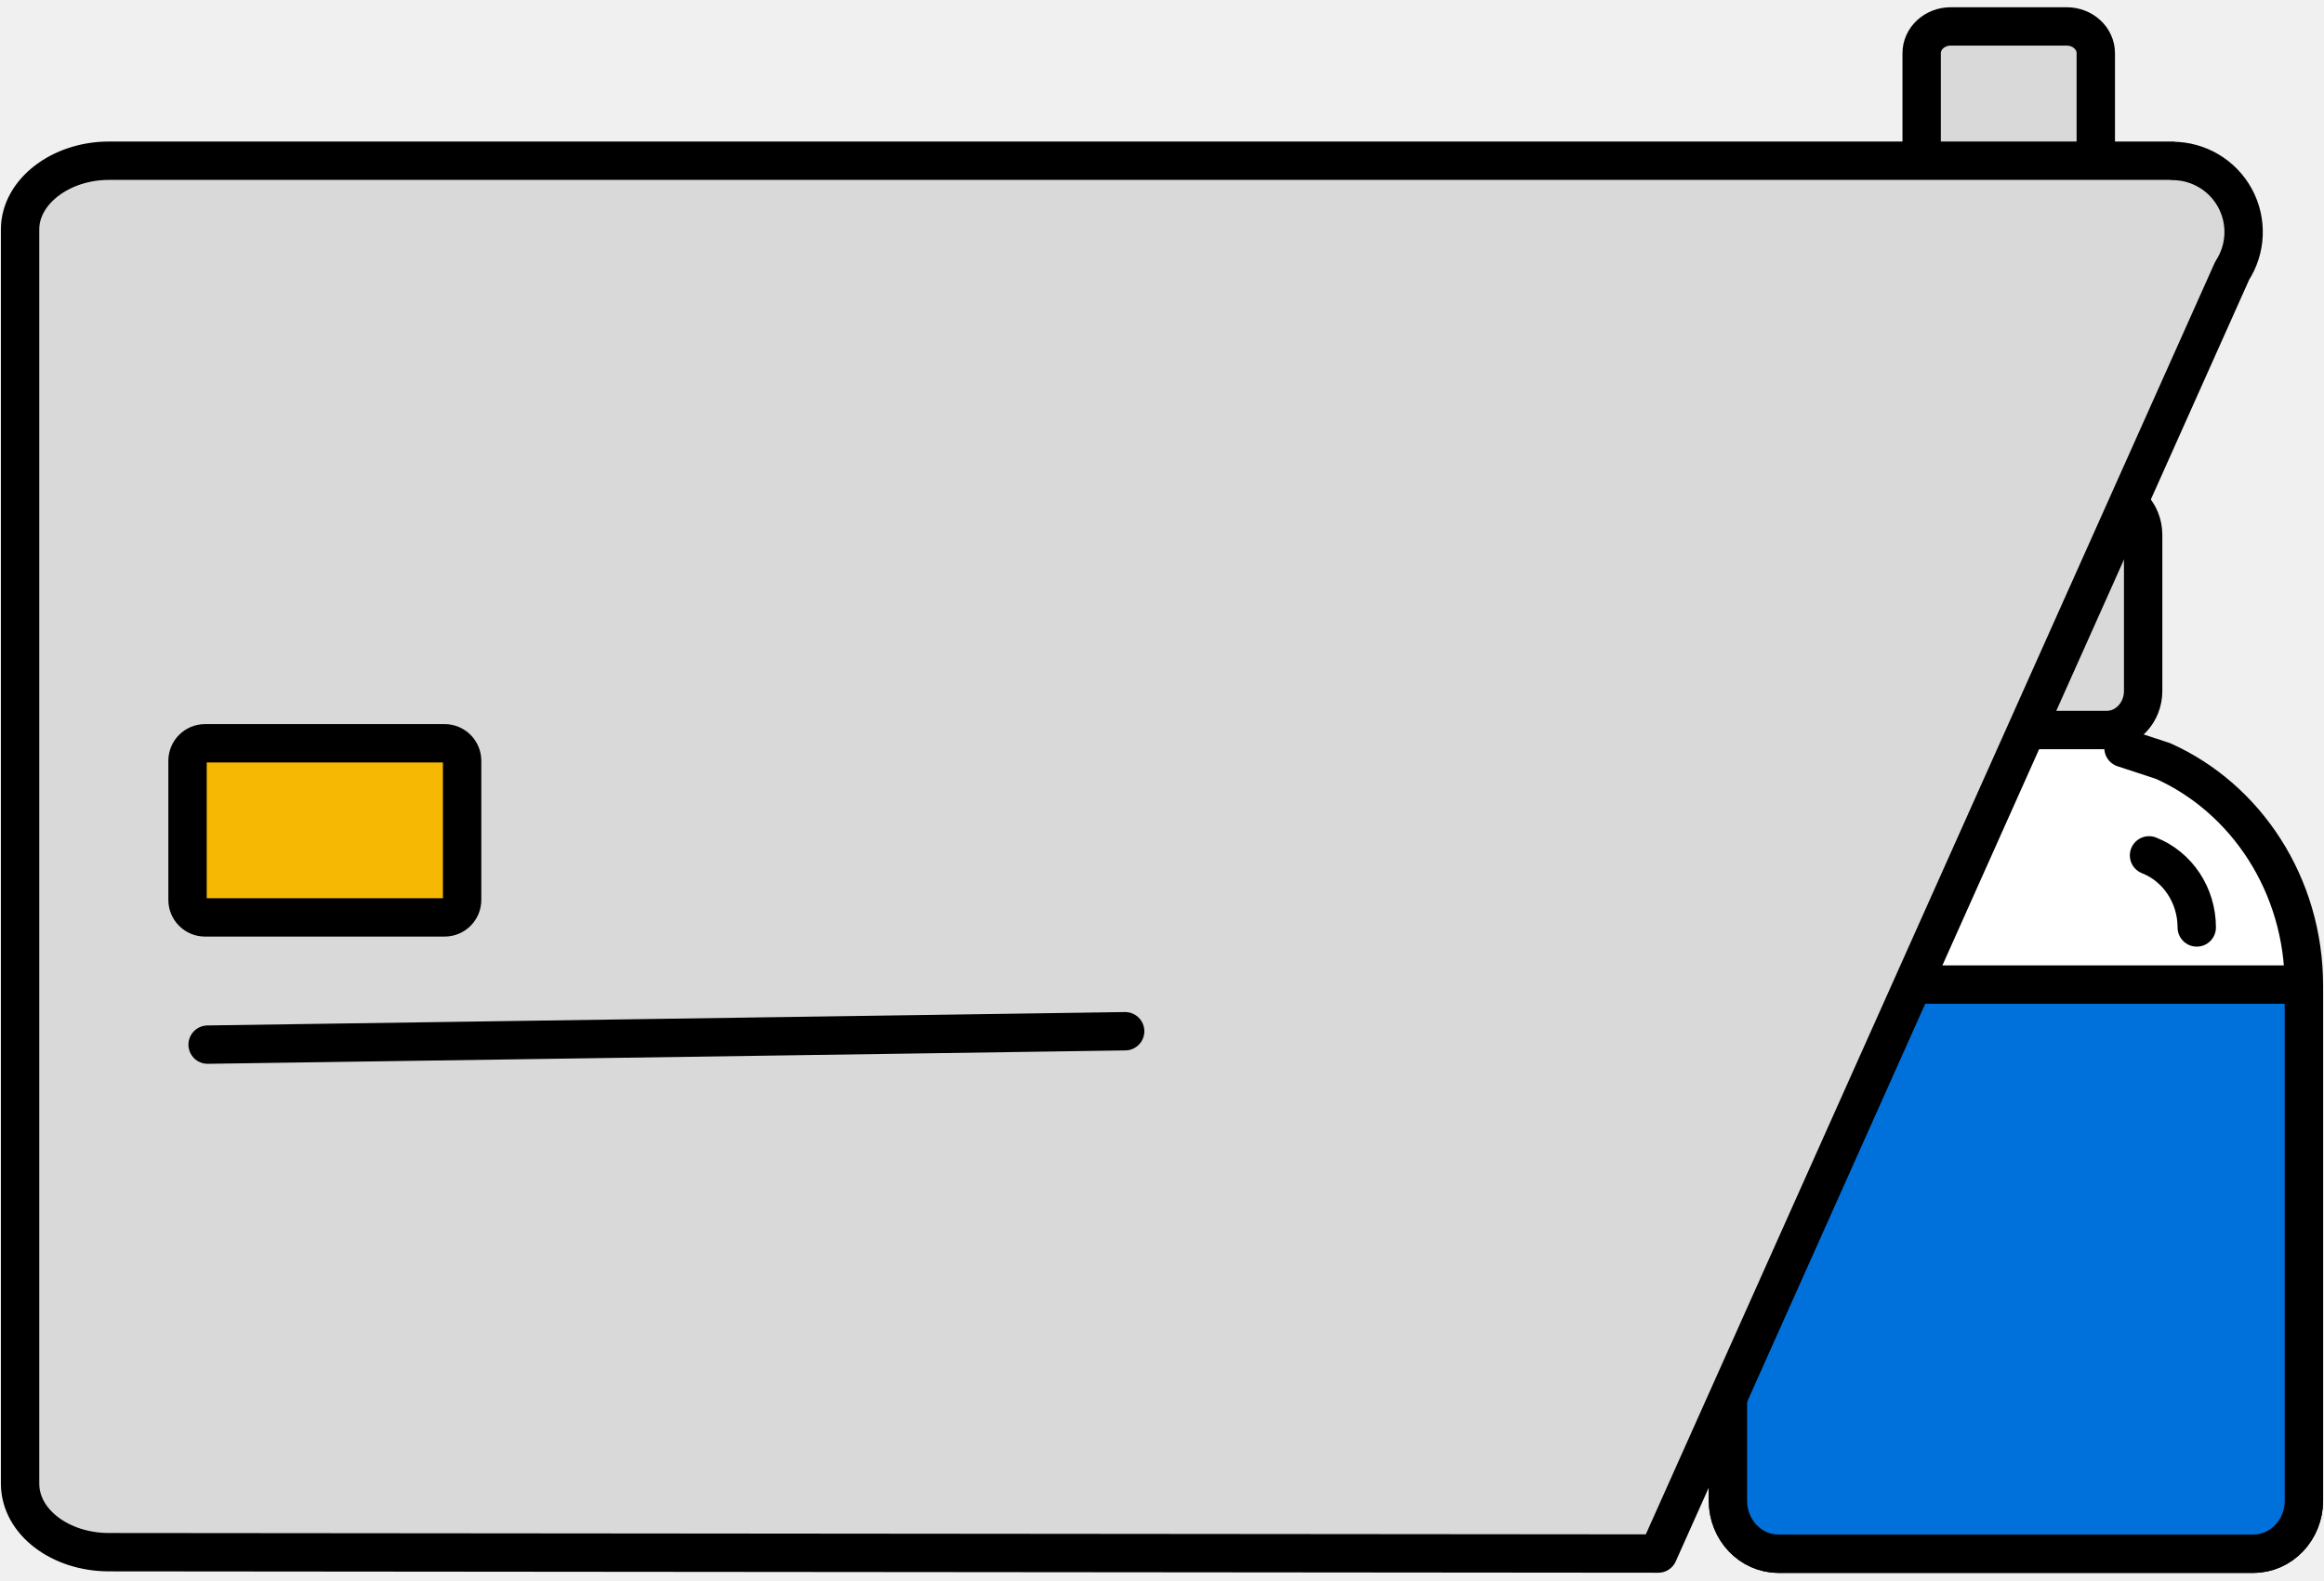
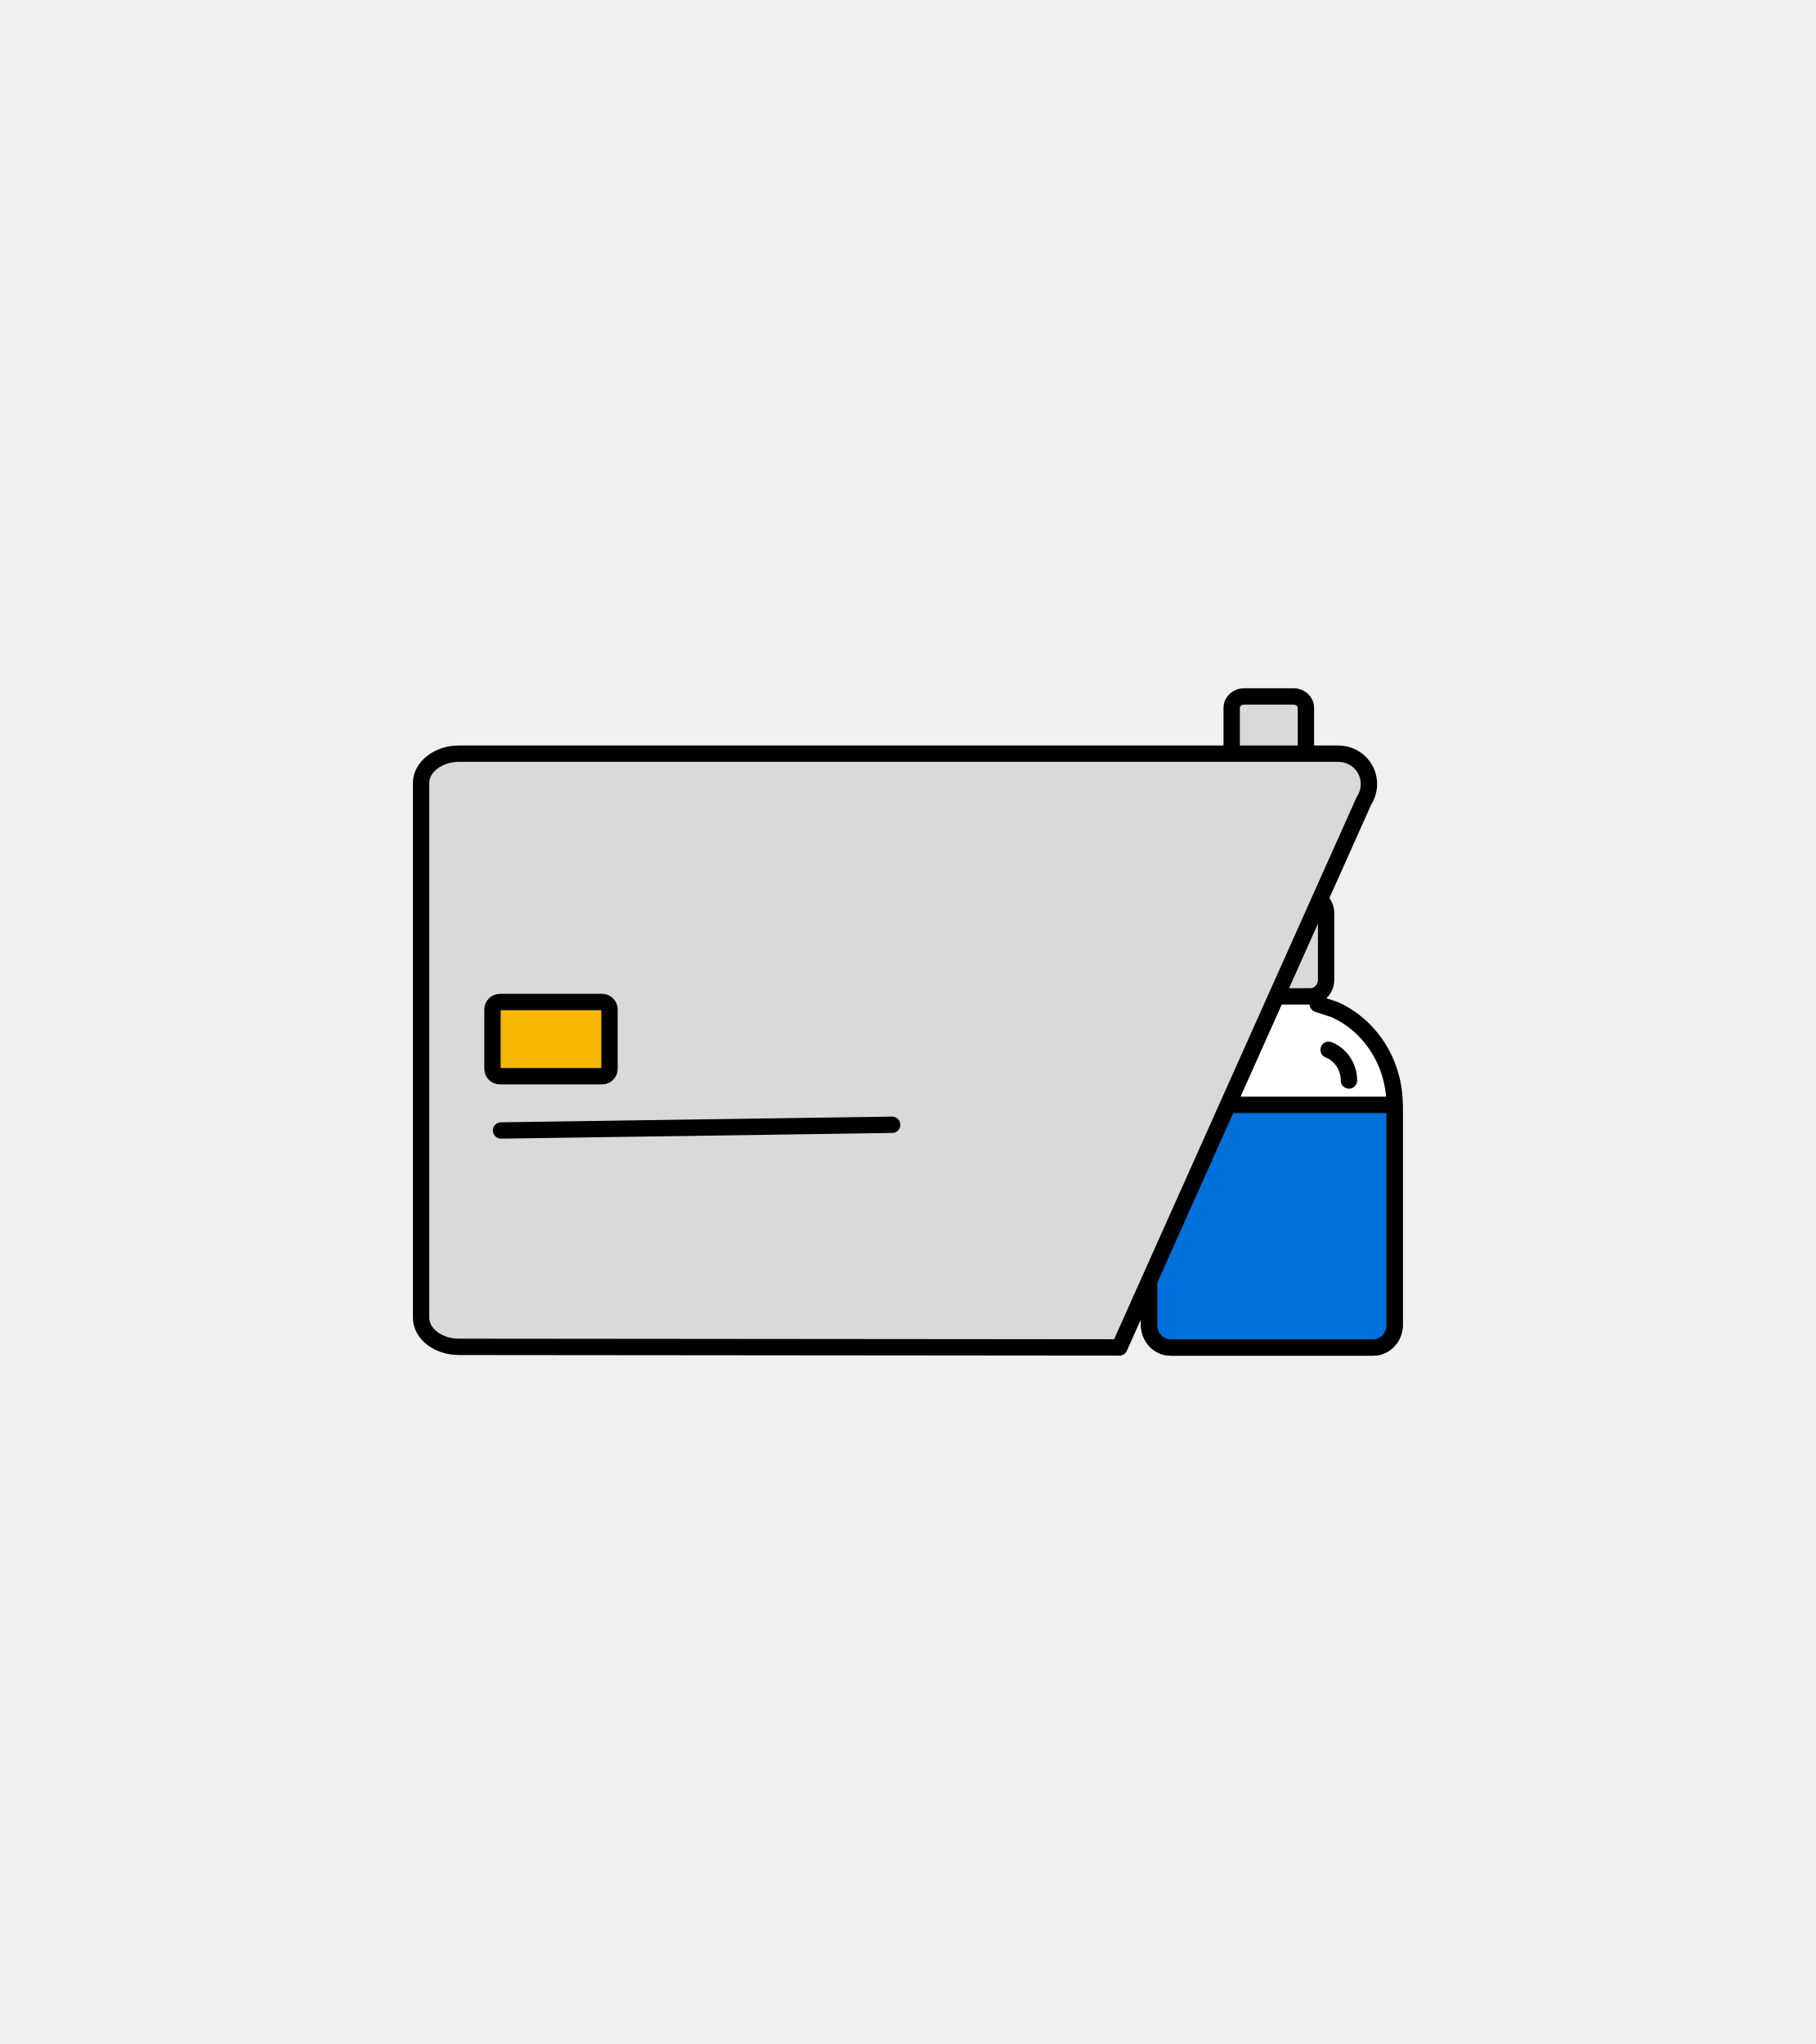
- <svg xmlns="http://www.w3.org/2000/svg" width="347" height="236" xml:space="preserve" overflow="hidden">
+ <svg xmlns="http://www.w3.org/2000/svg" width="636.0px" height="716.0px" xml:space="preserve" overflow="hidden" viewBox="-144.5 -240.0 636.0 716.0">
+   <rect id="bounding-box" x="-144.5" y="-240.0" width="636.0" height="716.0" fill="none" pointer-events="all" />
  <g transform="translate(-441 -691)">
    <path d="M749.594 694.947C751.986 694.947 753.926 696.737 753.926 698.946L753.926 738.948C753.926 741.156 751.986 742.946 749.594 742.946L732.258 742.946C729.866 742.946 727.926 741.156 727.926 738.948L727.926 698.946C727.926 696.737 729.866 694.947 732.258 694.947Z" stroke="#000000" stroke-width="5.729" stroke-miterlimit="8" fill="#D9D9D9" fill-rule="evenodd" />
    <path d="M27.553 0.022 58.45 0.022 59.066 5.709 64.948 7.637C77.32 13.164 86.001 26.103 86.001 41.183L86.001 118.046C86.001 122.451 82.62 126.022 78.45 126.022L7.553 126.022C3.382 126.022 0.001 122.451 0.001 118.046L0.001 41.183C0.001 26.103 8.682 13.164 21.054 7.637L26.936 5.709Z" stroke="#000000" stroke-width="5.729" stroke-linecap="round" stroke-linejoin="round" stroke-miterlimit="10" fill="#FFFFFF" fill-rule="evenodd" transform="matrix(-1 1.22465e-16 1.22465e-16 1 785 797)" />
    <path d="M0.073 0.029 85.93 0.029 86.001 1.022 86.001 77.131C86.001 81.493 82.62 85.029 78.45 85.029L7.553 85.029C3.382 85.029 0.001 81.493 0.001 77.131L0.001 1.022Z" stroke="#000000" stroke-width="5.729" stroke-linecap="round" stroke-linejoin="round" stroke-miterlimit="10" fill="#0070DA" fill-rule="evenodd" transform="matrix(-1 1.22465e-16 1.22465e-16 1 785 838)" />
    <path d="M31.149 0.018 24.4 0.018 24.4 0.053 15.093 0.053 15.093 0.018 8.343 0.018 8.343 0.053 5.451 0.053C2.443 0.053 0.004 2.662 0.004 5.88L0.004 29.19C0.004 32.409 2.443 35.018 5.451 35.018L34.559 35.018C37.566 35.018 40.005 32.409 40.005 29.19L40.005 5.88C40.005 2.662 37.566 0.053 34.559 0.053L31.149 0.053Z" stroke="#000000" stroke-width="5.729" stroke-miterlimit="8" fill="#D9D9D9" fill-rule="evenodd" transform="matrix(-1 1.22465e-16 1.22465e-16 1 761 765)" />
    <path d="M712.952 823.96C714.167 820.36 717.366 817.96 720.952 817.96" stroke="#000000" stroke-width="5.729" stroke-linecap="round" stroke-linejoin="round" stroke-miterlimit="10" fill="none" fill-rule="evenodd" />
    <path d="M457.266 715 765.38 715 765.38 715.034C769.271 715.034 772.851 717.161 774.71 720.578 776.569 723.995 776.409 728.155 774.293 731.419L688.593 923 457.266 922.795C450.027 922.795 444 918.306 444 912.55L444 725.245C444 719.654 450.027 715 457.266 715Z" stroke="#000000" stroke-width="5.729" stroke-linejoin="round" stroke-miterlimit="10" fill="#D9D9D9" fill-rule="evenodd" />
    <path d="M0 0 137 2" stroke="#000000" stroke-width="5.729" stroke-linecap="round" stroke-miterlimit="8" fill="none" fill-rule="evenodd" transform="matrix(1 0 0 -1 472 847)" />
    <path d="M469 804.616C469 803.171 470.171 802 471.615 802L507.385 802C508.829 802 510 803.171 510 804.616L510 825.384C510 826.829 508.829 828 507.385 828L471.615 828C470.171 828 469 826.829 469 825.384Z" stroke="#000000" stroke-width="5.729" stroke-linecap="round" stroke-linejoin="round" stroke-miterlimit="10" fill="#F6B803" fill-rule="evenodd" />
    <path d="M761.875 818.737C766.161 820.424 769 824.711 769 829.5" stroke="#000000" stroke-width="5.729" stroke-linecap="round" stroke-linejoin="round" stroke-miterlimit="10" fill="none" fill-rule="evenodd" />
  </g>
</svg>
